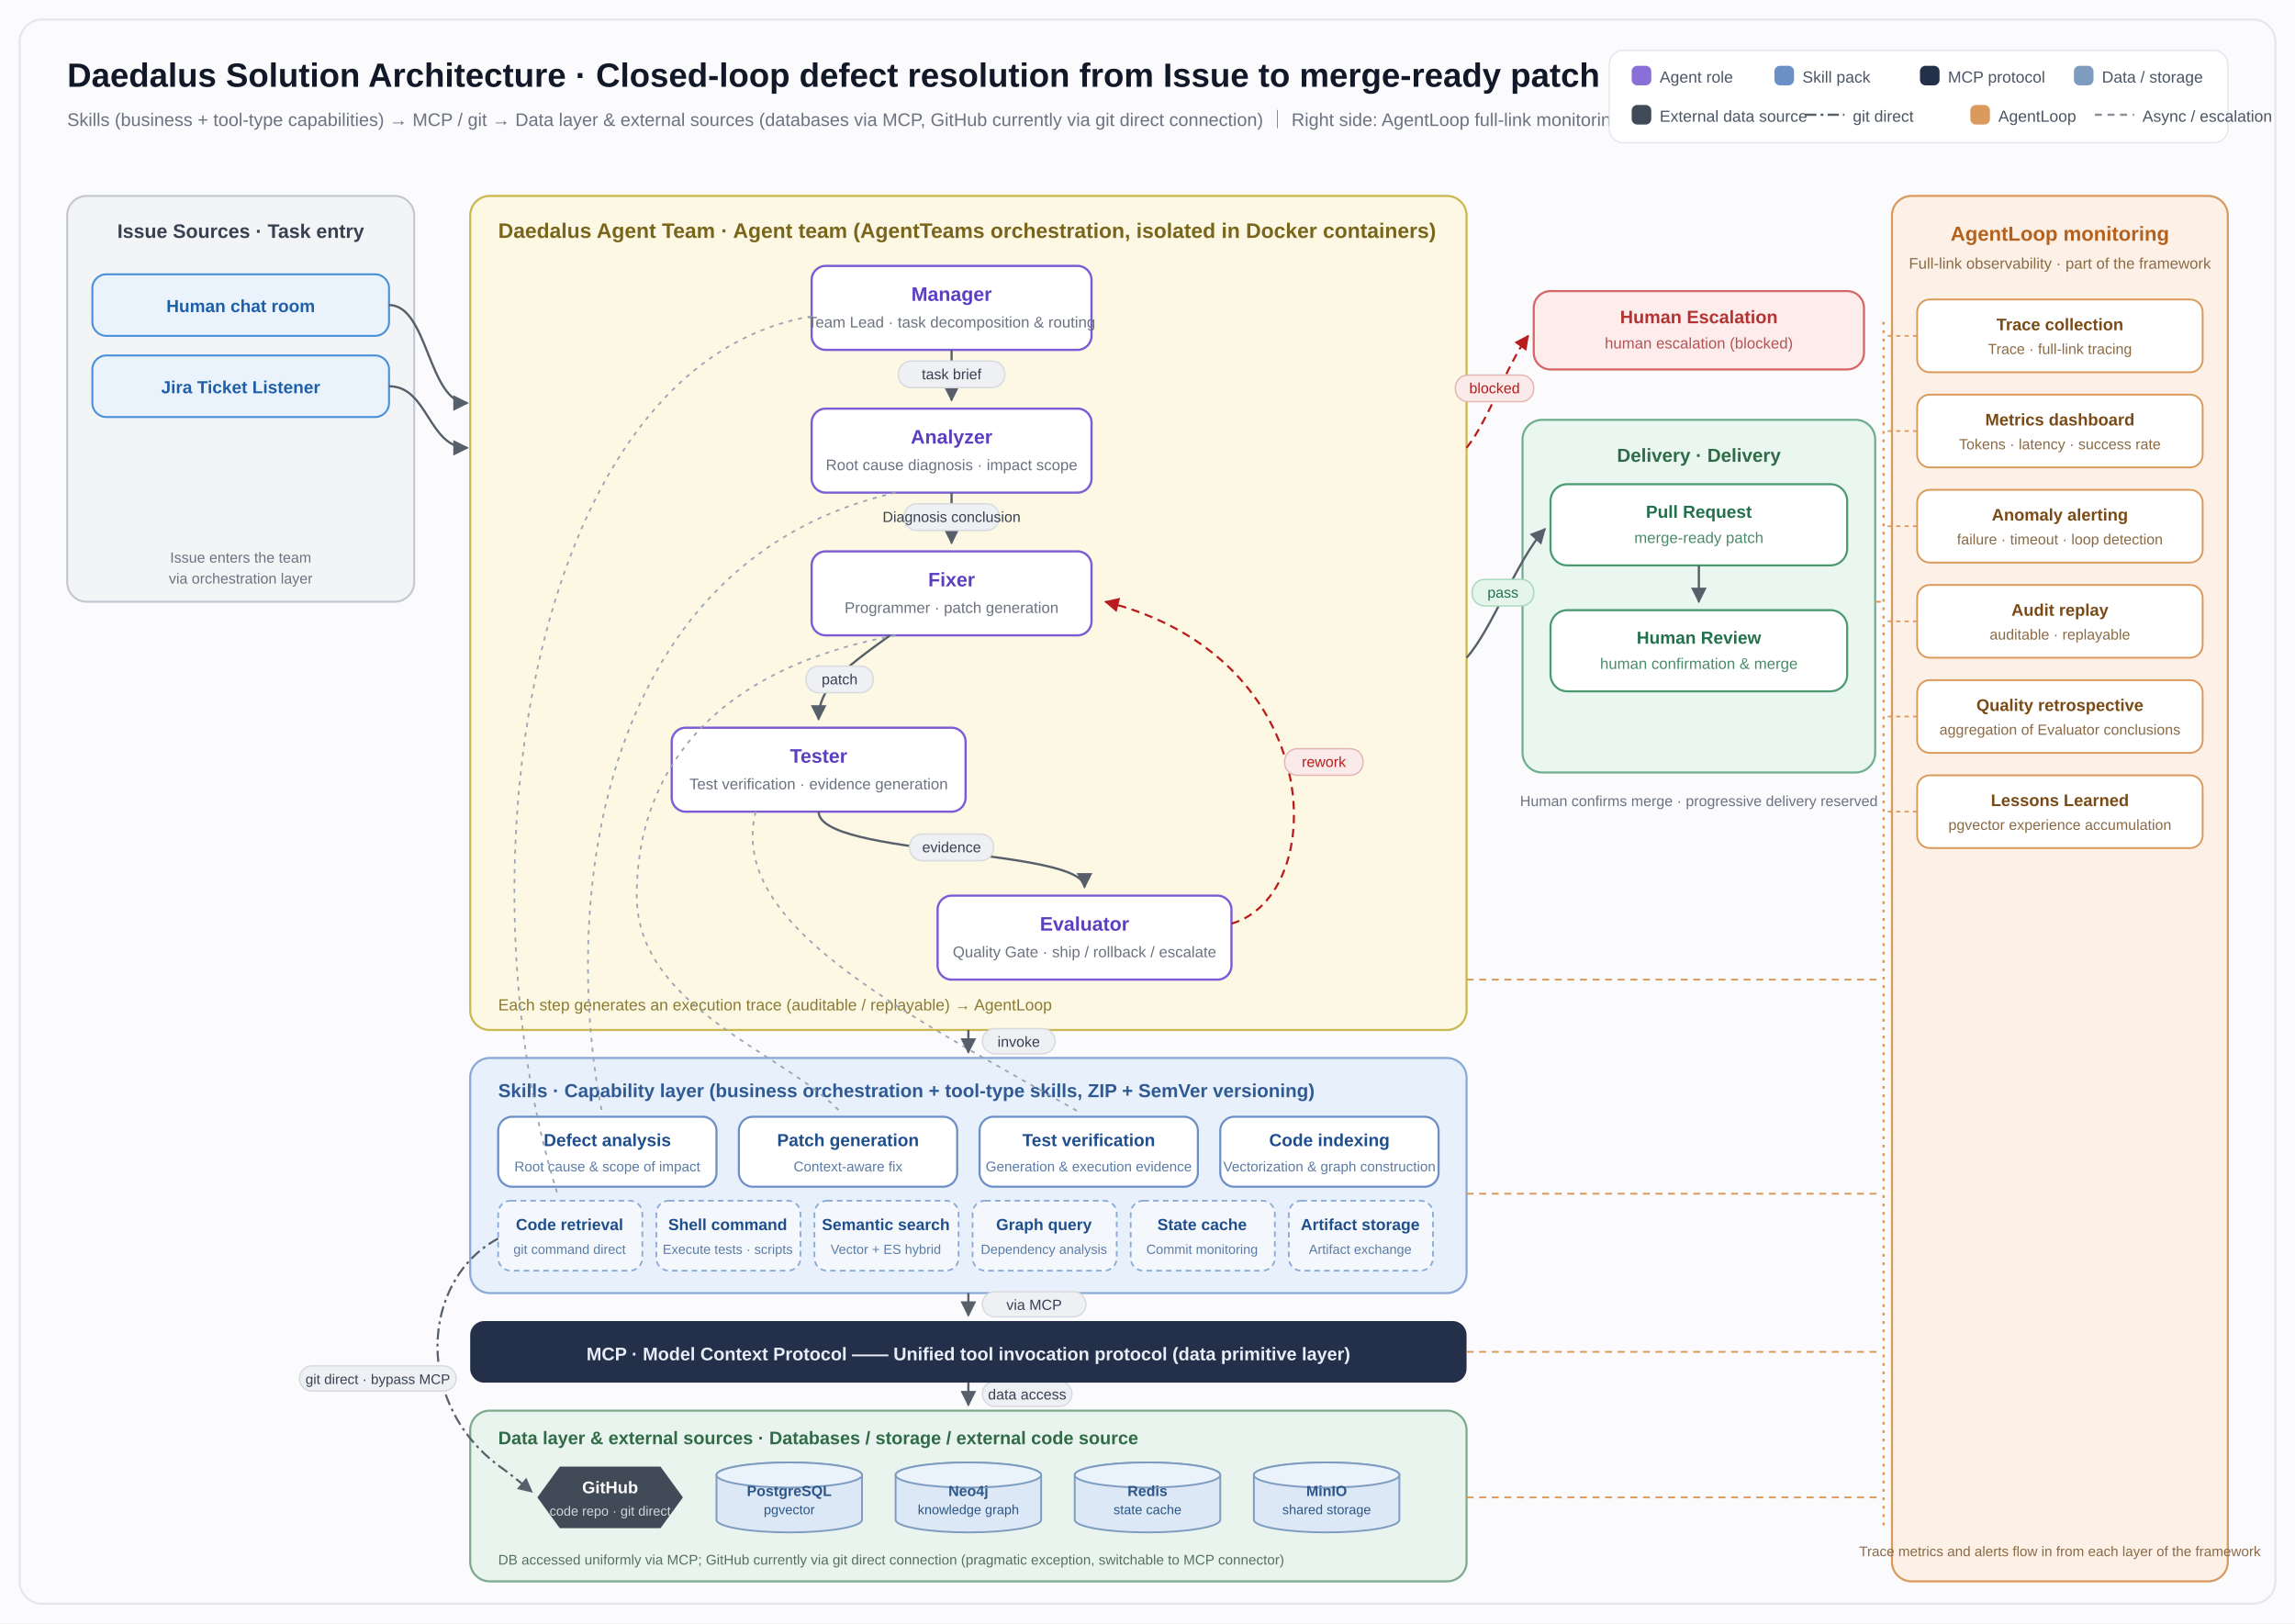
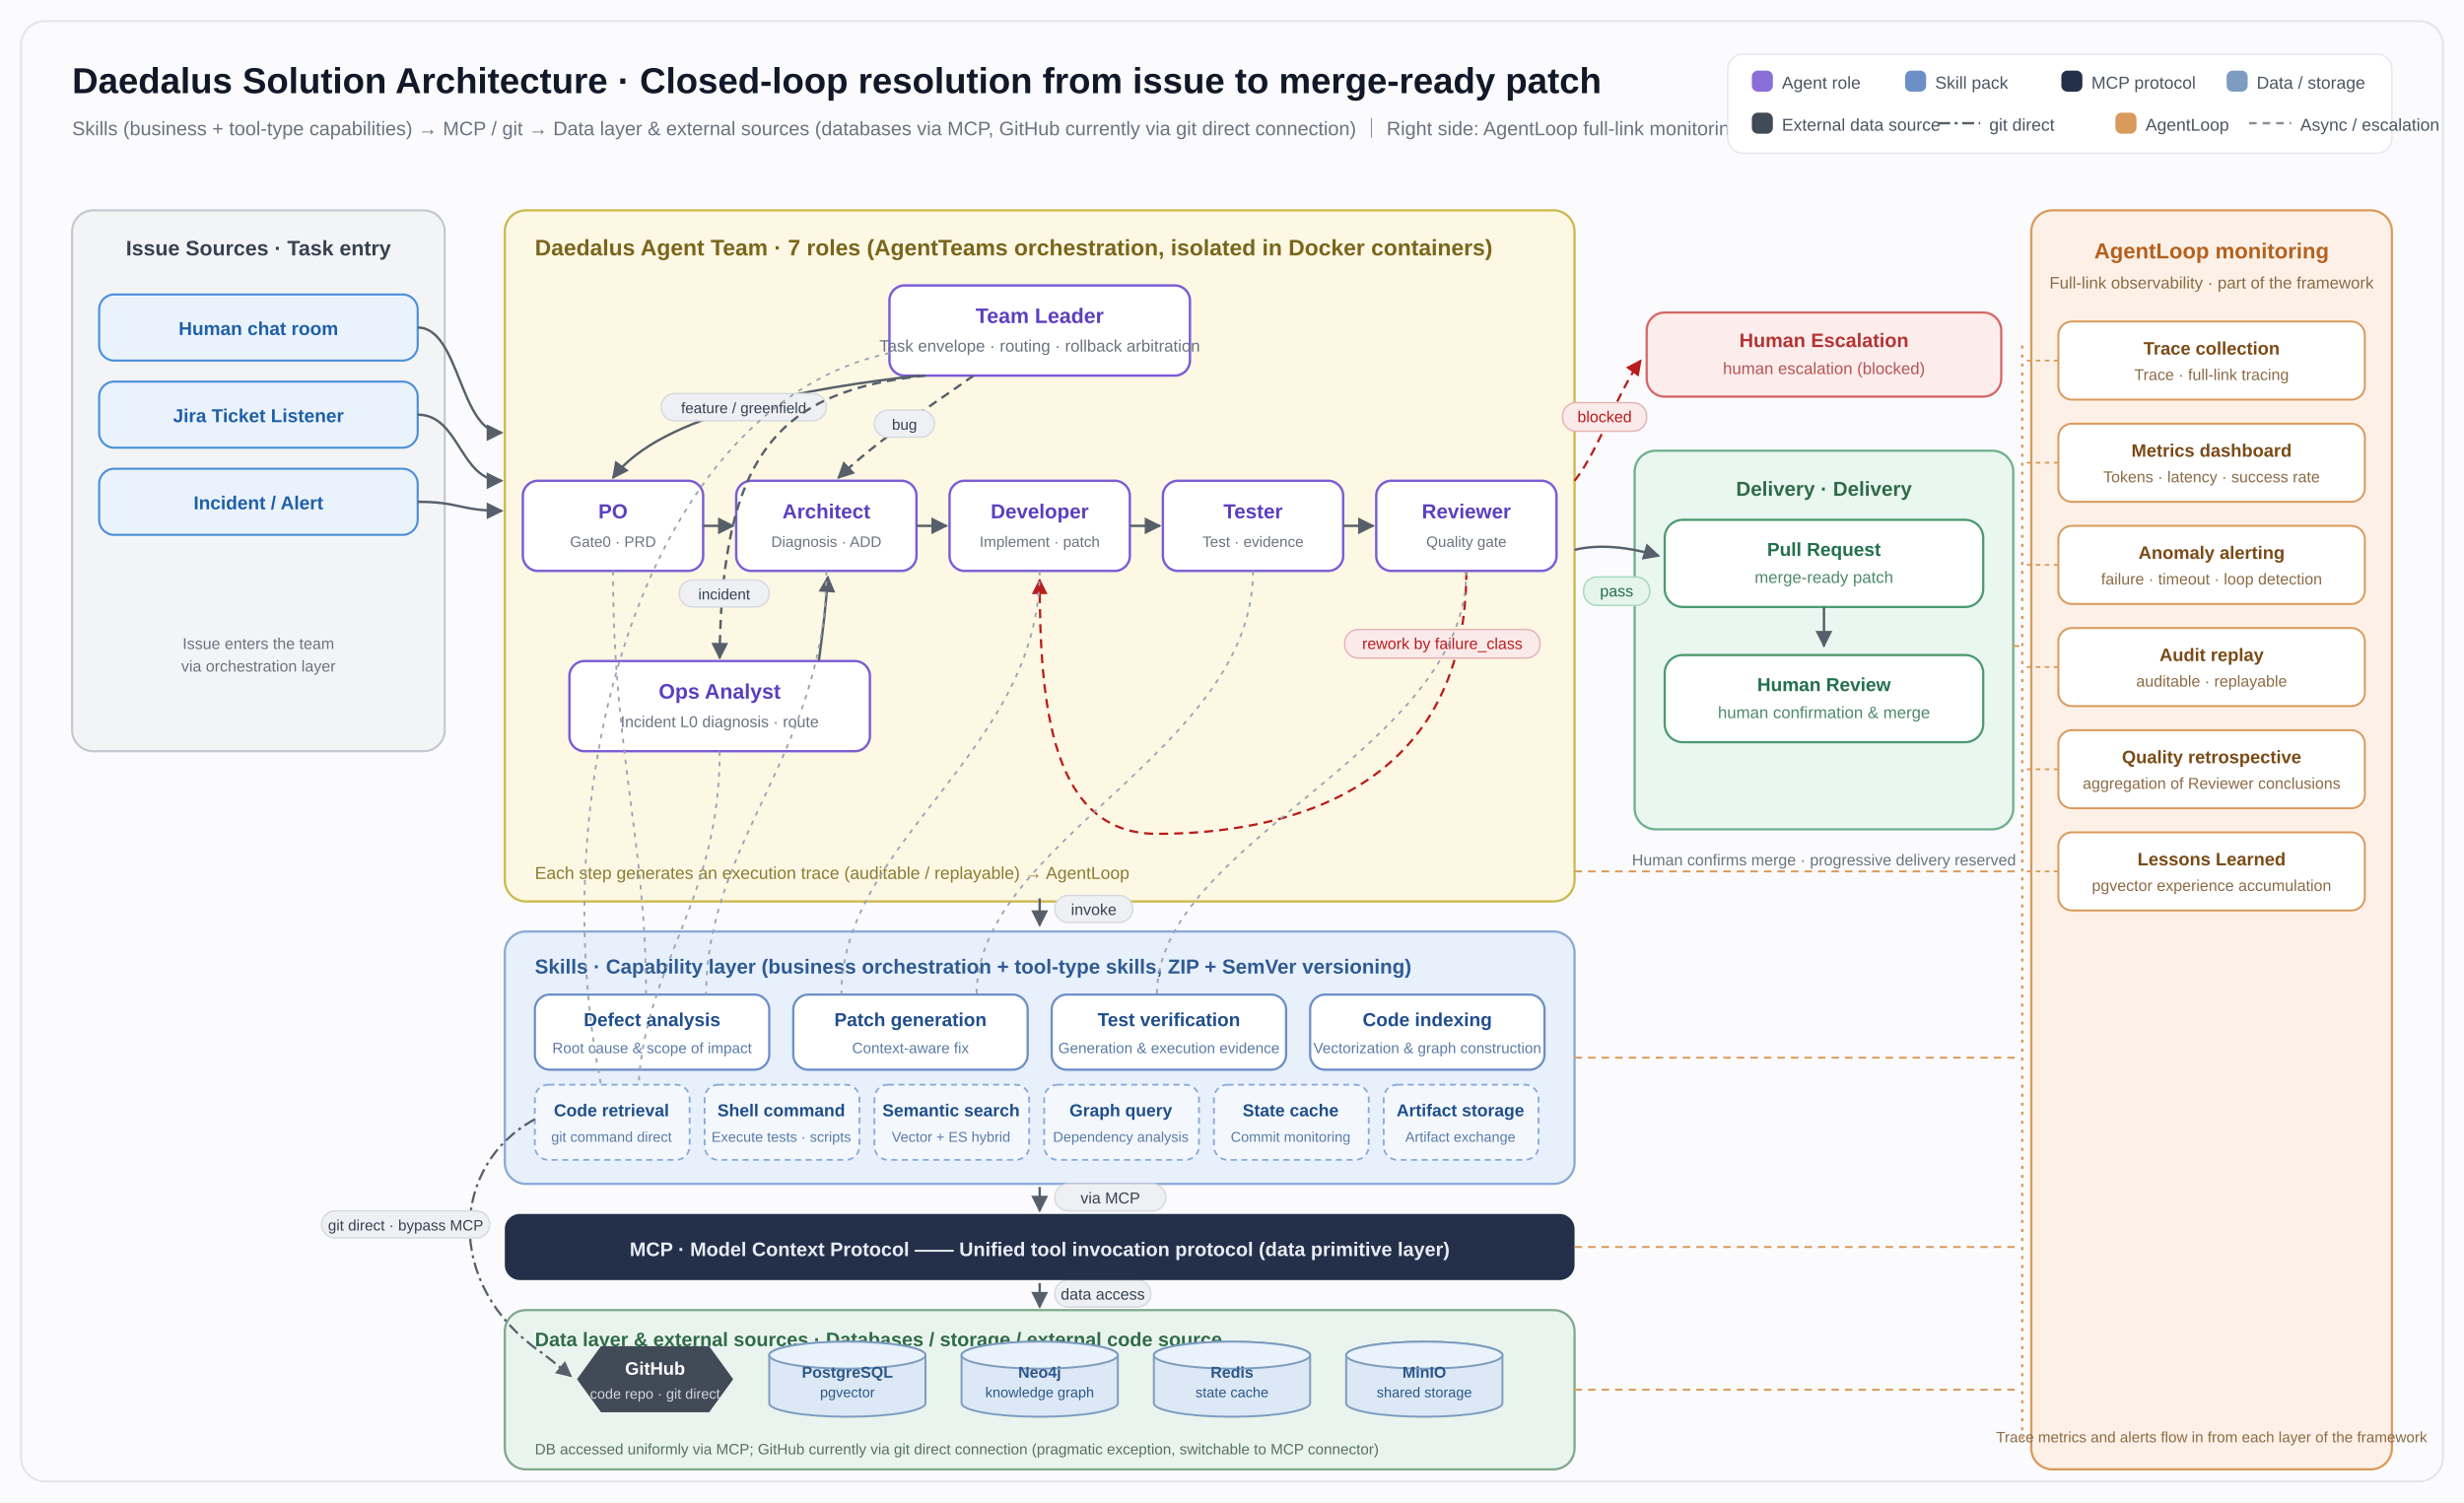
- <svg xmlns="http://www.w3.org/2000/svg" viewBox="0 0 1640 1160" font-family="'Segoe UI','Microsoft YaHei','PingFang SC',Arial,sans-serif">
+ <svg xmlns="http://www.w3.org/2000/svg" viewBox="0 0 1640 1000" font-family="'Segoe UI','Microsoft YaHei','PingFang SC',Arial,sans-serif">
  <defs>
    <marker id="ar" viewBox="0 0 10 10" refX="9" refY="5" markerWidth="7" markerHeight="7" orient="auto-start-reverse">
      <path d="M0,0 L10,5 L0,10 z" fill="#57606A" />
    </marker>
    <marker id="ar-red" viewBox="0 0 10 10" refX="9" refY="5" markerWidth="7" markerHeight="7" orient="auto-start-reverse">
      <path d="M0,0 L10,5 L0,10 z" fill="#B91C1C" />
    </marker>
  </defs>
-   <rect x="0" y="0" width="1640" height="1160" fill="#FBFBFD" />
-   <rect x="14" y="14" width="1612" height="1132" rx="16" fill="none" stroke="#E4E7EC" stroke-width="1.5" />
+   <rect x="0" y="0" width="1640" height="1000" fill="#FBFBFD" />
+   <rect x="14" y="14" width="1612" height="972" rx="16" fill="none" stroke="#E4E7EC" stroke-width="1.5" />
  <g id="header">
-     <text x="48" y="62" font-size="24" font-weight="700" fill="#111827">Daedalus Solution Architecture · Closed-loop defect resolution from Issue to merge-ready patch</text>
+     <text x="48" y="62" font-size="24" font-weight="700" fill="#111827">Daedalus Solution Architecture · Closed-loop resolution from issue to merge-ready patch</text>
    <text x="48" y="90" font-size="13" fill="#6B7280">Skills (business + tool-type capabilities) → MCP / git → Data layer &amp; external sources (databases via MCP, GitHub currently via git direct connection) ｜ Right side: AgentLoop full-link monitoring</text>
    <g id="legend" font-size="11.5" fill="#4B5563">
      <rect x="1150" y="36" width="442" height="66" rx="10" fill="#FFFFFF" stroke="#E4E7EC" />
      <rect x="1166" y="47" width="14" height="14" rx="4" fill="#8B6FD8" />
      <text x="1186" y="59">Agent role</text>
      <rect x="1268" y="47" width="14" height="14" rx="4" fill="#6C8FC7" />
      <text x="1288" y="59">Skill pack</text>
      <rect x="1372" y="47" width="14" height="14" rx="4" fill="#24304A" />
      <text x="1392" y="59">MCP protocol</text>
      <rect x="1482" y="47" width="14" height="14" rx="4" fill="#7E9CC0" />
      <text x="1502" y="59">Data / storage</text>
      <rect x="1166" y="75" width="14" height="14" rx="4" fill="#414B57" />
      <text x="1186" y="87">External data source</text>
      <line x1="1290" y1="82" x2="1318" y2="82" stroke="#57606A" stroke-width="1.6" stroke-dasharray="8 3 2 3" />
      <text x="1324" y="87">git direct</text>
      <rect x="1408" y="75" width="14" height="14" rx="4" fill="#D99A5B" />
      <text x="1428" y="87">AgentLoop</text>
      <line x1="1497" y1="82" x2="1525" y2="82" stroke="#8A8F98" stroke-width="1.6" stroke-dasharray="5 4" />
      <text x="1531" y="87">Async / escalation</text>
    </g>
  </g>
  <g id="issue-sources">
-     <rect x="48" y="140" width="248" height="290" rx="14" fill="#F3F4F6" stroke="#C2C7D0" stroke-width="1.4" />
+     <rect x="48" y="140" width="248" height="360" rx="14" fill="#F3F4F6" stroke="#C2C7D0" stroke-width="1.4" />
    <text x="172" y="170" font-size="14" font-weight="700" fill="#374151" text-anchor="middle">Issue Sources · Task entry</text>
    <rect x="66" y="196" width="212" height="44" rx="10" fill="#EAF3FC" stroke="#4A90D9" stroke-width="1.4" />
    <text x="172" y="223" font-size="12.5" font-weight="600" fill="#1F5FA8" text-anchor="middle">Human chat room</text>
    <rect x="66" y="254" width="212" height="44" rx="10" fill="#EAF3FC" stroke="#4A90D9" stroke-width="1.4" />
    <text x="172" y="281" font-size="12.5" font-weight="600" fill="#1F5FA8" text-anchor="middle">Jira Ticket Listener</text>
-     <text x="172" y="402" font-size="10.5" fill="#6B7280" text-anchor="middle">Issue enters the team</text>
-     <text x="172" y="417" font-size="10.5" fill="#6B7280" text-anchor="middle">via orchestration layer</text>
+     <rect x="66" y="312" width="212" height="44" rx="10" fill="#EAF3FC" stroke="#4A90D9" stroke-width="1.4" />
+     <text x="172" y="339" font-size="12.5" font-weight="600" fill="#1F5FA8" text-anchor="middle">Incident / Alert</text>
+     <text x="172" y="432" font-size="10.5" fill="#6B7280" text-anchor="middle">Issue enters the team</text>
+     <text x="172" y="447" font-size="10.5" fill="#6B7280" text-anchor="middle">via orchestration layer</text>
  </g>
  <g id="agent-team">
-     <rect x="336" y="140" width="712" height="596" rx="14" fill="#FDF8E3" stroke="#CBB84E" stroke-width="1.5" />
-     <text x="356" y="170" font-size="15" font-weight="700" fill="#7A651C">Daedalus Agent Team · Agent team (AgentTeams orchestration, isolated in Docker containers)</text>
-     <g id="agent-manager">
-       <rect x="580" y="190" width="200" height="60" rx="10" fill="#FFFFFF" stroke="#7C5CD6" stroke-width="1.6" />
-       <text x="680" y="215" font-size="14" font-weight="700" fill="#5B3FC0" text-anchor="middle">Manager</text>
-       <text x="680" y="234" font-size="11" fill="#6B7280" text-anchor="middle">Team Lead · task decomposition &amp; routing</text>
-     </g>
-     <line x1="680" y1="250" x2="680" y2="286" stroke="#57606A" stroke-width="1.6" marker-end="url(#ar)" />
-     <rect x="642" y="258" width="76" height="19" rx="9" fill="#EEF0F3" stroke="#D7DAE0" />
-     <text x="680" y="271" font-size="10.5" fill="#374151" text-anchor="middle">task brief</text>
-     <g id="agent-analyzer">
-       <rect x="580" y="292" width="200" height="60" rx="10" fill="#FFFFFF" stroke="#7C5CD6" stroke-width="1.6" />
-       <text x="680" y="317" font-size="14" font-weight="700" fill="#5B3FC0" text-anchor="middle">Analyzer</text>
-       <text x="680" y="336" font-size="11" fill="#6B7280" text-anchor="middle">Root cause diagnosis · impact scope</text>
-     </g>
-     <line x1="680" y1="352" x2="680" y2="388" stroke="#57606A" stroke-width="1.6" marker-end="url(#ar)" />
-     <rect x="646" y="360" width="68" height="19" rx="9" fill="#EEF0F3" stroke="#D7DAE0" />
-     <text x="680" y="373" font-size="10.5" fill="#374151" text-anchor="middle">Diagnosis conclusion</text>
-     <g id="agent-fixer">
-       <rect x="580" y="394" width="200" height="60" rx="10" fill="#FFFFFF" stroke="#7C5CD6" stroke-width="1.6" />
-       <text x="680" y="419" font-size="14" font-weight="700" fill="#5B3FC0" text-anchor="middle">Fixer</text>
-       <text x="680" y="438" font-size="11" fill="#6B7280" text-anchor="middle">Programmer · patch generation</text>
-     </g>
-     <path d="M 636 454 C 600 480 585 492 585 514" fill="none" stroke="#57606A" stroke-width="1.6" marker-end="url(#ar)" />
-     <rect x="576" y="476" width="48" height="19" rx="9" fill="#EEF0F3" stroke="#D7DAE0" />
-     <text x="600" y="489" font-size="10.5" fill="#374151" text-anchor="middle">patch</text>
+     <rect x="336" y="140" width="712" height="460" rx="14" fill="#FDF8E3" stroke="#CBB84E" stroke-width="1.5" />
+     <text x="356" y="170" font-size="15" font-weight="700" fill="#7A651C">Daedalus Agent Team · 7 roles (AgentTeams orchestration, isolated in Docker containers)</text>
+     <g id="agent-team-leader">
+       <rect x="592" y="190" width="200" height="60" rx="10" fill="#FFFFFF" stroke="#7C5CD6" stroke-width="1.6" />
+       <text x="692" y="215" font-size="14" font-weight="700" fill="#5B3FC0" text-anchor="middle">Team Leader</text>
+       <text x="692" y="234" font-size="11" fill="#6B7280" text-anchor="middle">Task envelope · routing · rollback arbitration</text>
+     </g>
+     <g id="agent-po">
+       <rect x="348" y="320" width="120" height="60" rx="10" fill="#FFFFFF" stroke="#7C5CD6" stroke-width="1.6" />
+       <text x="408" y="345" font-size="13.5" font-weight="700" fill="#5B3FC0" text-anchor="middle">PO</text>
+       <text x="408" y="364" font-size="10" fill="#6B7280" text-anchor="middle">Gate0 · PRD</text>
+     </g>
+     <g id="agent-architect">
+       <rect x="490" y="320" width="120" height="60" rx="10" fill="#FFFFFF" stroke="#7C5CD6" stroke-width="1.6" />
+       <text x="550" y="345" font-size="13.5" font-weight="700" fill="#5B3FC0" text-anchor="middle">Architect</text>
+       <text x="550" y="364" font-size="10" fill="#6B7280" text-anchor="middle">Diagnosis · ADD</text>
+     </g>
+     <g id="agent-developer">
+       <rect x="632" y="320" width="120" height="60" rx="10" fill="#FFFFFF" stroke="#7C5CD6" stroke-width="1.6" />
+       <text x="692" y="345" font-size="13.5" font-weight="700" fill="#5B3FC0" text-anchor="middle">Developer</text>
+       <text x="692" y="364" font-size="10" fill="#6B7280" text-anchor="middle">Implement · patch</text>
+     </g>
    <g id="agent-tester">
-       <rect x="480" y="520" width="210" height="60" rx="10" fill="#FFFFFF" stroke="#7C5CD6" stroke-width="1.6" />
-       <text x="585" y="545" font-size="14" font-weight="700" fill="#5B3FC0" text-anchor="middle">Tester</text>
-       <text x="585" y="564" font-size="11" fill="#6B7280" text-anchor="middle">Test verification · evidence generation</text>
-     </g>
-     <path d="M 585 580 C 585 612 775 606 775 634" fill="none" stroke="#57606A" stroke-width="1.6" marker-end="url(#ar)" />
-     <rect x="650" y="596" width="60" height="19" rx="9" fill="#EEF0F3" stroke="#D7DAE0" />
-     <text x="680" y="609" font-size="10.5" fill="#374151" text-anchor="middle">evidence</text>
-     <g id="agent-evaluator">
-       <rect x="670" y="640" width="210" height="60" rx="10" fill="#FFFFFF" stroke="#7C5CD6" stroke-width="1.6" />
-       <text x="775" y="665" font-size="14" font-weight="700" fill="#5B3FC0" text-anchor="middle">Evaluator</text>
-       <text x="775" y="684" font-size="11" fill="#6B7280" text-anchor="middle">Quality Gate · ship / rollback / escalate</text>
-     </g>
-     <path d="M 880 660 C 950 640 950 470 790 430" fill="none" stroke="#B91C1C" stroke-width="1.5" stroke-dasharray="6 4" marker-end="url(#ar-red)" />
-     <rect x="918" y="535" width="56" height="19" rx="9" fill="#FBEAEA" stroke="#E3B5B5" />
-     <text x="946" y="548" font-size="10.5" fill="#B91C1C" text-anchor="middle">rework</text>
-     <text x="356" y="722" font-size="11.5" fill="#8A7A33">Each step generates an execution trace (auditable / replayable) → AgentLoop</text>
+       <rect x="774" y="320" width="120" height="60" rx="10" fill="#FFFFFF" stroke="#7C5CD6" stroke-width="1.6" />
+       <text x="834" y="345" font-size="13.5" font-weight="700" fill="#5B3FC0" text-anchor="middle">Tester</text>
+       <text x="834" y="364" font-size="10" fill="#6B7280" text-anchor="middle">Test · evidence</text>
+     </g>
+     <g id="agent-reviewer">
+       <rect x="916" y="320" width="120" height="60" rx="10" fill="#FFFFFF" stroke="#7C5CD6" stroke-width="1.6" />
+       <text x="976" y="345" font-size="13.5" font-weight="700" fill="#5B3FC0" text-anchor="middle">Reviewer</text>
+       <text x="976" y="364" font-size="10" fill="#6B7280" text-anchor="middle">Quality gate</text>
+     </g>
+     <line x1="468" y1="350" x2="488" y2="350" stroke="#57606A" stroke-width="1.6" marker-end="url(#ar)" />
+     <line x1="610" y1="350" x2="630" y2="350" stroke="#57606A" stroke-width="1.6" marker-end="url(#ar)" />
+     <line x1="752" y1="350" x2="772" y2="350" stroke="#57606A" stroke-width="1.6" marker-end="url(#ar)" />
+     <line x1="894" y1="350" x2="914" y2="350" stroke="#57606A" stroke-width="1.6" marker-end="url(#ar)" />
+     <g id="agent-ops-analyst">
+       <rect x="379" y="440" width="200" height="60" rx="10" fill="#FFFFFF" stroke="#7C5CD6" stroke-width="1.6" />
+       <text x="479" y="465" font-size="14" font-weight="700" fill="#5B3FC0" text-anchor="middle">Ops Analyst</text>
+       <text x="479" y="484" font-size="10.5" fill="#6B7280" text-anchor="middle">Incident L0 diagnosis · route</text>
+     </g>
+     <path d="M 612 250 C 540 258 440 275 408 318" fill="none" stroke="#57606A" stroke-width="1.6" marker-end="url(#ar)" />
+     <rect x="440" y="262" width="110" height="18" rx="9" fill="#EEF0F3" stroke="#D7DAE0" />
+     <text x="495" y="275" font-size="10" fill="#374151" text-anchor="middle">feature / greenfield</text>
+     <path d="M 648 250 C 620 270 585 292 558 318" fill="none" stroke="#57606A" stroke-width="1.6" stroke-dasharray="6 4" marker-end="url(#ar)" />
+     <rect x="582" y="273" width="40" height="18" rx="9" fill="#EEF0F3" stroke="#D7DAE0" />
+     <text x="602" y="286" font-size="10" fill="#374151" text-anchor="middle">bug</text>
+     <path d="M 616 250 C 520 260 480 300 479 438" fill="none" stroke="#57606A" stroke-width="1.6" stroke-dasharray="6 4" marker-end="url(#ar)" />
+     <rect x="452" y="386" width="60" height="18" rx="9" fill="#EEF0F3" stroke="#D7DAE0" />
+     <text x="482" y="399" font-size="10" fill="#374151" text-anchor="middle">incident</text>
+     <path d="M 545 440 C 548 418 550 400 551 384" fill="none" stroke="#57606A" stroke-width="1.6" marker-end="url(#ar)" />
+     <path d="M 976 380 C 976 530 850 555 770 555 C 700 555 692 470 692 386" fill="none" stroke="#B91C1C" stroke-width="1.5" stroke-dasharray="6 4" marker-end="url(#ar-red)" />
+     <rect x="895" y="419" width="130" height="19" rx="9" fill="#FBEAEA" stroke="#E3B5B5" />
+     <text x="960" y="432" font-size="10.5" fill="#B91C1C" text-anchor="middle">rework by failure_class</text>
+     <text x="356" y="585" font-size="11.5" fill="#8A7A33">Each step generates an execution trace (auditable / replayable) → AgentLoop</text>
  </g>
  <g id="skills-layer">
-     <rect x="336" y="756" width="712" height="168" rx="14" fill="#E7F0FB" stroke="#8AA9D6" stroke-width="1.5" />
-     <text x="356" y="784" font-size="13.5" font-weight="700" fill="#2F5A94">Skills · Capability layer (business orchestration + tool-type skills, ZIP + SemVer versioning)</text>
+     <rect x="336" y="620" width="712" height="168" rx="14" fill="#E7F0FB" stroke="#8AA9D6" stroke-width="1.5" />
+     <text x="356" y="648" font-size="13.5" font-weight="700" fill="#2F5A94">Skills · Capability layer (business orchestration + tool-type skills, ZIP + SemVer versioning)</text>
    <g text-anchor="middle">
      <g font-size="12.5">
-         <rect x="356" y="798" width="156" height="50" rx="10" fill="#FFFFFF" stroke="#6C8FC7" stroke-width="1.5" />
-         <text x="434" y="819" font-weight="700" fill="#1F4E8C">Defect analysis</text>
-         <text x="434" y="837" font-size="10" fill="#5B7BA6">Root cause &amp; scope of impact</text>
-         <rect x="528" y="798" width="156" height="50" rx="10" fill="#FFFFFF" stroke="#6C8FC7" stroke-width="1.5" />
-         <text x="606" y="819" font-weight="700" fill="#1F4E8C">Patch generation</text>
-         <text x="606" y="837" font-size="10" fill="#5B7BA6">Context-aware fix</text>
-         <rect x="700" y="798" width="156" height="50" rx="10" fill="#FFFFFF" stroke="#6C8FC7" stroke-width="1.5" />
-         <text x="778" y="819" font-weight="700" fill="#1F4E8C">Test verification</text>
-         <text x="778" y="837" font-size="10" fill="#5B7BA6">Generation &amp; execution evidence</text>
-         <rect x="872" y="798" width="156" height="50" rx="10" fill="#FFFFFF" stroke="#6C8FC7" stroke-width="1.5" />
-         <text x="950" y="819" font-weight="700" fill="#1F4E8C">Code indexing</text>
-         <text x="950" y="837" font-size="10" fill="#5B7BA6">Vectorization &amp; graph construction</text>
+         <rect x="356" y="662" width="156" height="50" rx="10" fill="#FFFFFF" stroke="#6C8FC7" stroke-width="1.5" />
+         <text x="434" y="683" font-weight="700" fill="#1F4E8C">Defect analysis</text>
+         <text x="434" y="701" font-size="10" fill="#5B7BA6">Root cause &amp; scope of impact</text>
+         <rect x="528" y="662" width="156" height="50" rx="10" fill="#FFFFFF" stroke="#6C8FC7" stroke-width="1.5" />
+         <text x="606" y="683" font-weight="700" fill="#1F4E8C">Patch generation</text>
+         <text x="606" y="701" font-size="10" fill="#5B7BA6">Context-aware fix</text>
+         <rect x="700" y="662" width="156" height="50" rx="10" fill="#FFFFFF" stroke="#6C8FC7" stroke-width="1.5" />
+         <text x="778" y="683" font-weight="700" fill="#1F4E8C">Test verification</text>
+         <text x="778" y="701" font-size="10" fill="#5B7BA6">Generation &amp; execution evidence</text>
+         <rect x="872" y="662" width="156" height="50" rx="10" fill="#FFFFFF" stroke="#6C8FC7" stroke-width="1.5" />
+         <text x="950" y="683" font-weight="700" fill="#1F4E8C">Code indexing</text>
+         <text x="950" y="701" font-size="10" fill="#5B7BA6">Vectorization &amp; graph construction</text>
      </g>
      <g font-size="11.5">
-         <rect x="356" y="858" width="103" height="50" rx="9" fill="#F4F8FD" stroke="#8AA9D6" stroke-width="1.2" stroke-dasharray="4 3" />
-         <text x="407" y="879" font-weight="700" fill="#1F4E8C">Code retrieval</text>
-         <text x="407" y="896" font-size="9.5" fill="#5B7BA6">git command direct</text>
-         <rect x="469" y="858" width="103" height="50" rx="9" fill="#F4F8FD" stroke="#8AA9D6" stroke-width="1.2" stroke-dasharray="4 3" />
-         <text x="520" y="879" font-weight="700" fill="#1F4E8C">Shell command</text>
-         <text x="520" y="896" font-size="9.5" fill="#5B7BA6">Execute tests · scripts</text>
-         <rect x="582" y="858" width="103" height="50" rx="9" fill="#F4F8FD" stroke="#8AA9D6" stroke-width="1.2" stroke-dasharray="4 3" />
-         <text x="633" y="879" font-weight="700" fill="#1F4E8C">Semantic search</text>
-         <text x="633" y="896" font-size="9.5" fill="#5B7BA6">Vector + ES hybrid</text>
-         <rect x="695" y="858" width="103" height="50" rx="9" fill="#F4F8FD" stroke="#8AA9D6" stroke-width="1.2" stroke-dasharray="4 3" />
-         <text x="746" y="879" font-weight="700" fill="#1F4E8C">Graph query</text>
-         <text x="746" y="896" font-size="9.5" fill="#5B7BA6">Dependency analysis</text>
-         <rect x="808" y="858" width="103" height="50" rx="9" fill="#F4F8FD" stroke="#8AA9D6" stroke-width="1.2" stroke-dasharray="4 3" />
-         <text x="859" y="879" font-weight="700" fill="#1F4E8C">State cache</text>
-         <text x="859" y="896" font-size="9.5" fill="#5B7BA6">Commit monitoring</text>
-         <rect x="921" y="858" width="103" height="50" rx="9" fill="#F4F8FD" stroke="#8AA9D6" stroke-width="1.2" stroke-dasharray="4 3" />
-         <text x="972" y="879" font-weight="700" fill="#1F4E8C">Artifact storage</text>
-         <text x="972" y="896" font-size="9.5" fill="#5B7BA6">Artifact exchange</text>
+         <rect x="356" y="722" width="103" height="50" rx="9" fill="#F4F8FD" stroke="#8AA9D6" stroke-width="1.2" stroke-dasharray="4 3" />
+         <text x="407" y="743" font-weight="700" fill="#1F4E8C">Code retrieval</text>
+         <text x="407" y="760" font-size="9.5" fill="#5B7BA6">git command direct</text>
+         <rect x="469" y="722" width="103" height="50" rx="9" fill="#F4F8FD" stroke="#8AA9D6" stroke-width="1.2" stroke-dasharray="4 3" />
+         <text x="520" y="743" font-weight="700" fill="#1F4E8C">Shell command</text>
+         <text x="520" y="760" font-size="9.5" fill="#5B7BA6">Execute tests · scripts</text>
+         <rect x="582" y="722" width="103" height="50" rx="9" fill="#F4F8FD" stroke="#8AA9D6" stroke-width="1.2" stroke-dasharray="4 3" />
+         <text x="633" y="743" font-weight="700" fill="#1F4E8C">Semantic search</text>
+         <text x="633" y="760" font-size="9.5" fill="#5B7BA6">Vector + ES hybrid</text>
+         <rect x="695" y="722" width="103" height="50" rx="9" fill="#F4F8FD" stroke="#8AA9D6" stroke-width="1.2" stroke-dasharray="4 3" />
+         <text x="746" y="743" font-weight="700" fill="#1F4E8C">Graph query</text>
+         <text x="746" y="760" font-size="9.5" fill="#5B7BA6">Dependency analysis</text>
+         <rect x="808" y="722" width="103" height="50" rx="9" fill="#F4F8FD" stroke="#8AA9D6" stroke-width="1.2" stroke-dasharray="4 3" />
+         <text x="859" y="743" font-weight="700" fill="#1F4E8C">State cache</text>
+         <text x="859" y="760" font-size="9.5" fill="#5B7BA6">Commit monitoring</text>
+         <rect x="921" y="722" width="103" height="50" rx="9" fill="#F4F8FD" stroke="#8AA9D6" stroke-width="1.2" stroke-dasharray="4 3" />
+         <text x="972" y="743" font-weight="700" fill="#1F4E8C">Artifact storage</text>
+         <text x="972" y="760" font-size="9.5" fill="#5B7BA6">Artifact exchange</text>
      </g>
    </g>
  </g>
  <g id="agent-skill-links" fill="none" stroke="#9AA4B2" stroke-width="1.2" stroke-dasharray="3 4">
-     <path d="M 640 352 C 430 400 400 640 430 794" />
-     <path d="M 640 454 C 500 480 455 560 455 640 C 455 720 560 752 600 794" />
-     <path d="M 540 580 C 520 660 640 720 770 794" />
-     <path d="M 580 226 C 380 260 326 620 398 852" />
+     <path d="M 408 380 C 408 500 430 560 430 662" />
+     <path d="M 550 380 C 550 500 470 560 470 662" />
+     <path d="M 692 380 C 692 500 560 560 560 662" />
+     <path d="M 834 380 C 834 500 650 560 650 662" />
+     <path d="M 976 380 C 976 500 770 560 770 662" />
+     <path d="M 479 500 C 479 600 430 640 425 722" />
+     <path d="M 592 235 C 430 270 360 520 400 722" />
  </g>
  <g id="layer-links">
-     <line x1="692" y1="736" x2="692" y2="752" stroke="#57606A" stroke-width="1.6" marker-end="url(#ar)" />
-     <rect x="702" y="735" width="52" height="18" rx="9" fill="#EEF0F3" stroke="#D7DAE0" />
-     <text x="728" y="748" font-size="10.5" fill="#374151" text-anchor="middle">invoke</text>
-     <line x1="692" y1="924" x2="692" y2="940" stroke="#57606A" stroke-width="1.6" marker-end="url(#ar)" />
-     <rect x="702" y="923" width="74" height="18" rx="9" fill="#EEF0F3" stroke="#D7DAE0" />
-     <text x="739" y="936" font-size="10.5" fill="#374151" text-anchor="middle">via MCP</text>
-     <line x1="692" y1="988" x2="692" y2="1004" stroke="#57606A" stroke-width="1.6" marker-end="url(#ar)" />
-     <rect x="702" y="987" width="64" height="18" rx="9" fill="#EEF0F3" stroke="#D7DAE0" />
-     <text x="734" y="1000" font-size="10.5" fill="#374151" text-anchor="middle">data access</text>
+     <line x1="692" y1="598" x2="692" y2="616" stroke="#57606A" stroke-width="1.6" marker-end="url(#ar)" />
+     <rect x="702" y="596" width="52" height="18" rx="9" fill="#EEF0F3" stroke="#D7DAE0" />
+     <text x="728" y="609" font-size="10.5" fill="#374151" text-anchor="middle">invoke</text>
+     <line x1="692" y1="790" x2="692" y2="806" stroke="#57606A" stroke-width="1.6" marker-end="url(#ar)" />
+     <rect x="702" y="788" width="74" height="18" rx="9" fill="#EEF0F3" stroke="#D7DAE0" />
+     <text x="739" y="801" font-size="10.5" fill="#374151" text-anchor="middle">via MCP</text>
+     <line x1="692" y1="854" x2="692" y2="870" stroke="#57606A" stroke-width="1.6" marker-end="url(#ar)" />
+     <rect x="702" y="852" width="64" height="18" rx="9" fill="#EEF0F3" stroke="#D7DAE0" />
+     <text x="734" y="865" font-size="10.5" fill="#374151" text-anchor="middle">data access</text>
  </g>
  <g id="mcp-layer">
-     <rect x="336" y="944" width="712" height="44" rx="10" fill="#24304A" />
-     <text x="692" y="972" font-size="13" font-weight="700" fill="#E8EDF7" text-anchor="middle">MCP · Model Context Protocol —— Unified tool invocation protocol (data primitive layer)</text>
+     <rect x="336" y="808" width="712" height="44" rx="10" fill="#24304A" />
+     <text x="692" y="836" font-size="13" font-weight="700" fill="#E8EDF7" text-anchor="middle">MCP · Model Context Protocol —— Unified tool invocation protocol (data primitive layer)</text>
  </g>
  <g id="data-layer">
-     <rect x="336" y="1008" width="712" height="122" rx="14" fill="#EAF4EE" stroke="#7FA98C" stroke-width="1.5" />
-     <text x="356" y="1032" font-size="13" font-weight="700" fill="#2F6B47">Data layer &amp; external sources · Databases / storage / external code source</text>
+     <rect x="336" y="872" width="712" height="106" rx="14" fill="#EAF4EE" stroke="#7FA98C" stroke-width="1.5" />
+     <text x="356" y="896" font-size="13" font-weight="700" fill="#2F6B47">Data layer &amp; external sources · Databases / storage / external code source</text>
    <g id="ext-github">
-       <polygon points="384,1070 400,1048 472,1048 488,1070 472,1092 400,1092" fill="#414B57" />
-       <text x="436" y="1067" font-size="12" font-weight="700" fill="#FFFFFF" text-anchor="middle">GitHub</text>
-       <text x="436" y="1083" font-size="9.5" fill="#D1D5DB" text-anchor="middle">code repo · git direct</text>
+       <polygon points="384,918 400,896 472,896 488,918 472,940 400,940" fill="#414B57" />
+       <text x="436" y="915" font-size="12" font-weight="700" fill="#FFFFFF" text-anchor="middle">GitHub</text>
+       <text x="436" y="931" font-size="9.5" fill="#D1D5DB" text-anchor="middle">code repo · git direct</text>
    </g>
    <g id="databases">
      <g id="db-pgvector">
-         <path d="M 512 1054 A 52 9 0 0 1 616 1054 L 616 1086 A 52 9 0 0 1 512 1086 Z" fill="#DCE8F5" stroke="#7E9CC0" stroke-width="1.3" />
-         <ellipse cx="564" cy="1054" rx="52" ry="9" fill="#EAF2FB" stroke="#7E9CC0" stroke-width="1.3" />
-         <text x="564" y="1069" font-size="10.5" font-weight="700" fill="#2C5788" text-anchor="middle">PostgreSQL</text>
-         <text x="564" y="1082" font-size="9.5" fill="#2C5788" text-anchor="middle">pgvector</text>
+         <path d="M 512 902 A 52 9 0 0 1 616 902 L 616 934 A 52 9 0 0 1 512 934 Z" fill="#DCE8F5" stroke="#7E9CC0" stroke-width="1.3" />
+         <ellipse cx="564" cy="902" rx="52" ry="9" fill="#EAF2FB" stroke="#7E9CC0" stroke-width="1.3" />
+         <text x="564" y="917" font-size="10.5" font-weight="700" fill="#2C5788" text-anchor="middle">PostgreSQL</text>
+         <text x="564" y="930" font-size="9.5" fill="#2C5788" text-anchor="middle">pgvector</text>
      </g>
      <g id="db-neo4j">
-         <path d="M 640 1054 A 52 9 0 0 1 744 1054 L 744 1086 A 52 9 0 0 1 640 1086 Z" fill="#DCE8F5" stroke="#7E9CC0" stroke-width="1.3" />
-         <ellipse cx="692" cy="1054" rx="52" ry="9" fill="#EAF2FB" stroke="#7E9CC0" stroke-width="1.3" />
-         <text x="692" y="1069" font-size="10.5" font-weight="700" fill="#2C5788" text-anchor="middle">Neo4j</text>
-         <text x="692" y="1082" font-size="9.5" fill="#2C5788" text-anchor="middle">knowledge graph</text>
+         <path d="M 640 902 A 52 9 0 0 1 744 902 L 744 934 A 52 9 0 0 1 640 934 Z" fill="#DCE8F5" stroke="#7E9CC0" stroke-width="1.3" />
+         <ellipse cx="692" cy="902" rx="52" ry="9" fill="#EAF2FB" stroke="#7E9CC0" stroke-width="1.3" />
+         <text x="692" y="917" font-size="10.5" font-weight="700" fill="#2C5788" text-anchor="middle">Neo4j</text>
+         <text x="692" y="930" font-size="9.5" fill="#2C5788" text-anchor="middle">knowledge graph</text>
      </g>
      <g id="db-redis">
-         <path d="M 768 1054 A 52 9 0 0 1 872 1054 L 872 1086 A 52 9 0 0 1 768 1086 Z" fill="#DCE8F5" stroke="#7E9CC0" stroke-width="1.3" />
-         <ellipse cx="820" cy="1054" rx="52" ry="9" fill="#EAF2FB" stroke="#7E9CC0" stroke-width="1.3" />
-         <text x="820" y="1069" font-size="10.5" font-weight="700" fill="#2C5788" text-anchor="middle">Redis</text>
-         <text x="820" y="1082" font-size="9.5" fill="#2C5788" text-anchor="middle">state cache</text>
+         <path d="M 768 902 A 52 9 0 0 1 872 902 L 872 934 A 52 9 0 0 1 768 934 Z" fill="#DCE8F5" stroke="#7E9CC0" stroke-width="1.3" />
+         <ellipse cx="820" cy="902" rx="52" ry="9" fill="#EAF2FB" stroke="#7E9CC0" stroke-width="1.3" />
+         <text x="820" y="917" font-size="10.5" font-weight="700" fill="#2C5788" text-anchor="middle">Redis</text>
+         <text x="820" y="930" font-size="9.5" fill="#2C5788" text-anchor="middle">state cache</text>
      </g>
      <g id="db-minio">
-         <path d="M 896 1054 A 52 9 0 0 1 1000 1054 L 1000 1086 A 52 9 0 0 1 896 1086 Z" fill="#DCE8F5" stroke="#7E9CC0" stroke-width="1.3" />
-         <ellipse cx="948" cy="1054" rx="52" ry="9" fill="#EAF2FB" stroke="#7E9CC0" stroke-width="1.3" />
-         <text x="948" y="1069" font-size="10.5" font-weight="700" fill="#2C5788" text-anchor="middle">MinIO</text>
-         <text x="948" y="1082" font-size="9.5" fill="#2C5788" text-anchor="middle">shared storage</text>
-       </g>
-     </g>
-     <text x="356" y="1118" font-size="10" fill="#56705E">DB accessed uniformly via MCP; GitHub currently via git direct connection (pragmatic exception, switchable to MCP connector)</text>
+         <path d="M 896 902 A 52 9 0 0 1 1000 902 L 1000 934 A 52 9 0 0 1 896 934 Z" fill="#DCE8F5" stroke="#7E9CC0" stroke-width="1.3" />
+         <ellipse cx="948" cy="902" rx="52" ry="9" fill="#EAF2FB" stroke="#7E9CC0" stroke-width="1.3" />
+         <text x="948" y="917" font-size="10.5" font-weight="700" fill="#2C5788" text-anchor="middle">MinIO</text>
+         <text x="948" y="930" font-size="9.5" fill="#2C5788" text-anchor="middle">shared storage</text>
+       </g>
+     </g>
+     <text x="356" y="968" font-size="10" fill="#56705E">DB accessed uniformly via MCP; GitHub currently via git direct connection (pragmatic exception, switchable to MCP connector)</text>
  </g>
  <g id="delivery">
    <rect x="1096" y="208" width="236" height="56" rx="12" fill="#FDECEC" stroke="#D66666" stroke-width="1.5" />
    <text x="1214" y="231" font-size="13" font-weight="700" fill="#B33333" text-anchor="middle">Human Escalation</text>
    <text x="1214" y="249" font-size="11" fill="#B35454" text-anchor="middle">human escalation (blocked)</text>
    <rect x="1088" y="300" width="252" height="252" rx="14" fill="#EAF7F0" stroke="#6FAF8F" stroke-width="1.5" />
    <text x="1214" y="330" font-size="13.5" font-weight="700" fill="#2F6B47" text-anchor="middle">Delivery · Delivery</text>
    <rect x="1108" y="346" width="212" height="58" rx="12" fill="#FFFFFF" stroke="#4C9A72" stroke-width="1.5" />
    <text x="1214" y="370" font-size="12.5" font-weight="700" fill="#22704C" text-anchor="middle">Pull Request</text>
    <text x="1214" y="388" font-size="11" fill="#4C8A6A" text-anchor="middle">merge-ready patch</text>
    <line x1="1214" y1="404" x2="1214" y2="430" stroke="#57606A" stroke-width="1.6" marker-end="url(#ar)" />
    <rect x="1108" y="436" width="212" height="58" rx="12" fill="#FFFFFF" stroke="#4C9A72" stroke-width="1.5" />
    <text x="1214" y="460" font-size="12.5" font-weight="700" fill="#22704C" text-anchor="middle">Human Review</text>
    <text x="1214" y="478" font-size="11" fill="#4C8A6A" text-anchor="middle">human confirmation &amp; merge</text>
    <text x="1214" y="576" font-size="10.5" fill="#6B7280" text-anchor="middle">Human confirms merge · progressive delivery reserved</text>
  </g>
  <g id="monitor">
-     <rect x="1352" y="140" width="240" height="990" rx="14" fill="#FDF1E7" stroke="#D99A5B" stroke-width="1.5" />
+     <rect x="1352" y="140" width="240" height="838" rx="14" fill="#FDF1E7" stroke="#D99A5B" stroke-width="1.5" />
    <text x="1472" y="172" font-size="14.5" font-weight="700" fill="#B4611E" text-anchor="middle">AgentLoop monitoring</text>
    <text x="1472" y="192" font-size="11" fill="#8A6A45" text-anchor="middle">Full-link observability · part of the framework</text>
-     <line x1="1346" y1="230" x2="1346" y2="1090" stroke="#D99A5B" stroke-width="1.6" stroke-dasharray="2 4" />
+     <line x1="1346" y1="230" x2="1346" y2="960" stroke="#D99A5B" stroke-width="1.6" stroke-dasharray="2 4" />
    <g font-size="12" text-anchor="middle">
      <rect x="1370" y="214" width="204" height="52" rx="9" fill="#FFFFFF" stroke="#D99A5B" stroke-width="1.3" />
      <text x="1472" y="236" font-weight="700" fill="#7A4A16">Trace collection</text>
      <text x="1472" y="253" font-size="10.5" fill="#8A6A45">Trace · full-link tracing</text>
      <rect x="1370" y="282" width="204" height="52" rx="9" fill="#FFFFFF" stroke="#D99A5B" stroke-width="1.3" />
      <text x="1472" y="304" font-weight="700" fill="#7A4A16">Metrics dashboard</text>
      <text x="1472" y="321" font-size="10.5" fill="#8A6A45">Tokens · latency · success rate</text>
      <rect x="1370" y="350" width="204" height="52" rx="9" fill="#FFFFFF" stroke="#D99A5B" stroke-width="1.3" />
      <text x="1472" y="372" font-weight="700" fill="#7A4A16">Anomaly alerting</text>
      <text x="1472" y="389" font-size="10.5" fill="#8A6A45">failure · timeout · loop detection</text>
      <rect x="1370" y="418" width="204" height="52" rx="9" fill="#FFFFFF" stroke="#D99A5B" stroke-width="1.3" />
      <text x="1472" y="440" font-weight="700" fill="#7A4A16">Audit replay</text>
      <text x="1472" y="457" font-size="10.5" fill="#8A6A45">auditable · replayable</text>
      <rect x="1370" y="486" width="204" height="52" rx="9" fill="#FFFFFF" stroke="#D99A5B" stroke-width="1.3" />
      <text x="1472" y="508" font-weight="700" fill="#7A4A16">Quality retrospective</text>
-       <text x="1472" y="525" font-size="10.5" fill="#8A6A45">aggregation of Evaluator conclusions</text>
+       <text x="1472" y="525" font-size="10.5" fill="#8A6A45">aggregation of Reviewer conclusions</text>
      <rect x="1370" y="554" width="204" height="52" rx="9" fill="#FFFFFF" stroke="#D99A5B" stroke-width="1.3" />
      <text x="1472" y="576" font-weight="700" fill="#7A4A16">Lessons Learned</text>
      <text x="1472" y="593" font-size="10.5" fill="#8A6A45">pgvector experience accumulation</text>
    </g>
    <g stroke="#D99A5B" stroke-width="1.2" stroke-dasharray="3 3">
      <line x1="1370" y1="240" x2="1346" y2="240" />
      <line x1="1370" y1="308" x2="1346" y2="308" />
      <line x1="1370" y1="376" x2="1346" y2="376" />
      <line x1="1370" y1="444" x2="1346" y2="444" />
      <line x1="1370" y1="512" x2="1346" y2="512" />
      <line x1="1370" y1="580" x2="1346" y2="580" />
    </g>
    <g stroke="#D99A5B" stroke-width="1.3" stroke-dasharray="5 4" fill="none">
-       <line x1="1048" y1="700" x2="1344" y2="700" />
-       <line x1="1048" y1="853" x2="1344" y2="853" />
-       <line x1="1048" y1="966" x2="1344" y2="966" />
-       <line x1="1048" y1="1070" x2="1344" y2="1070" />
+       <line x1="1048" y1="580" x2="1344" y2="580" />
+       <line x1="1048" y1="704" x2="1344" y2="704" />
+       <line x1="1048" y1="830" x2="1344" y2="830" />
+       <line x1="1048" y1="925" x2="1344" y2="925" />
      <line x1="1340" y1="430" x2="1344" y2="430" />
    </g>
-     <text x="1472" y="1112" font-size="10" fill="#8A6A45" text-anchor="middle">Trace metrics and alerts flow in from each layer of the framework</text>
+     <text x="1472" y="960" font-size="10" fill="#8A6A45" text-anchor="middle">Trace metrics and alerts flow in from each layer of the framework</text>
  </g>
  <g id="cross-links" fill="none">
    <path d="M 278 218 C 306 218 306 288 334 288" stroke="#57606A" stroke-width="1.6" marker-end="url(#ar)" />
    <path d="M 278 276 C 306 276 306 320 334 320" stroke="#57606A" stroke-width="1.6" marker-end="url(#ar)" />
-     <path d="M 356 885 C 300 915 295 1005 360 1050 C 368 1056 374 1061 380 1066" stroke="#57606A" stroke-width="1.5" stroke-dasharray="8 3 2 3" marker-end="url(#ar)" />
-     <rect x="214" y="976" width="112" height="18" rx="9" fill="#EEF0F3" stroke="#D7DAE0" />
-     <text x="270" y="989" font-size="10" fill="#374151" text-anchor="middle">git direct · bypass MCP</text>
+     <path d="M 278 334 C 306 334 306 340 334 340" stroke="#57606A" stroke-width="1.6" marker-end="url(#ar)" />
+     <path d="M 356 745 C 300 775 295 855 360 900 C 368 906 374 911 380 916" stroke="#57606A" stroke-width="1.5" stroke-dasharray="8 3 2 3" marker-end="url(#ar)" />
+     <rect x="214" y="806" width="112" height="18" rx="9" fill="#EEF0F3" stroke="#D7DAE0" />
+     <text x="270" y="819" font-size="10" fill="#374151" text-anchor="middle">git direct · bypass MCP</text>
    <path d="M 1048 320 C 1064 300 1076 262 1092 240" stroke="#B91C1C" stroke-width="1.5" stroke-dasharray="6 4" marker-end="url(#ar-red)" />
    <rect x="1040" y="268" width="56" height="19" rx="9" fill="#FBEAEA" stroke="#E3B5B5" />
    <text x="1068" y="281" font-size="10.5" fill="#B91C1C" text-anchor="middle">blocked</text>
-     <path d="M 1048 470 C 1066 450 1084 400 1104 378" stroke="#57606A" stroke-width="1.6" marker-end="url(#ar)" />
-     <rect x="1052" y="414" width="44" height="19" rx="9" fill="#E5F5EC" stroke="#A9D8BE" />
-     <text x="1074" y="427" font-size="10.5" fill="#22704C" text-anchor="middle">pass</text>
+     <path d="M 1048 366 C 1064 362 1084 364 1104 370" stroke="#57606A" stroke-width="1.6" marker-end="url(#ar)" />
+     <rect x="1054" y="384" width="44" height="19" rx="9" fill="#E5F5EC" stroke="#A9D8BE" />
+     <text x="1076" y="397" font-size="10.5" fill="#22704C" text-anchor="middle">pass</text>
  </g>
</svg>
